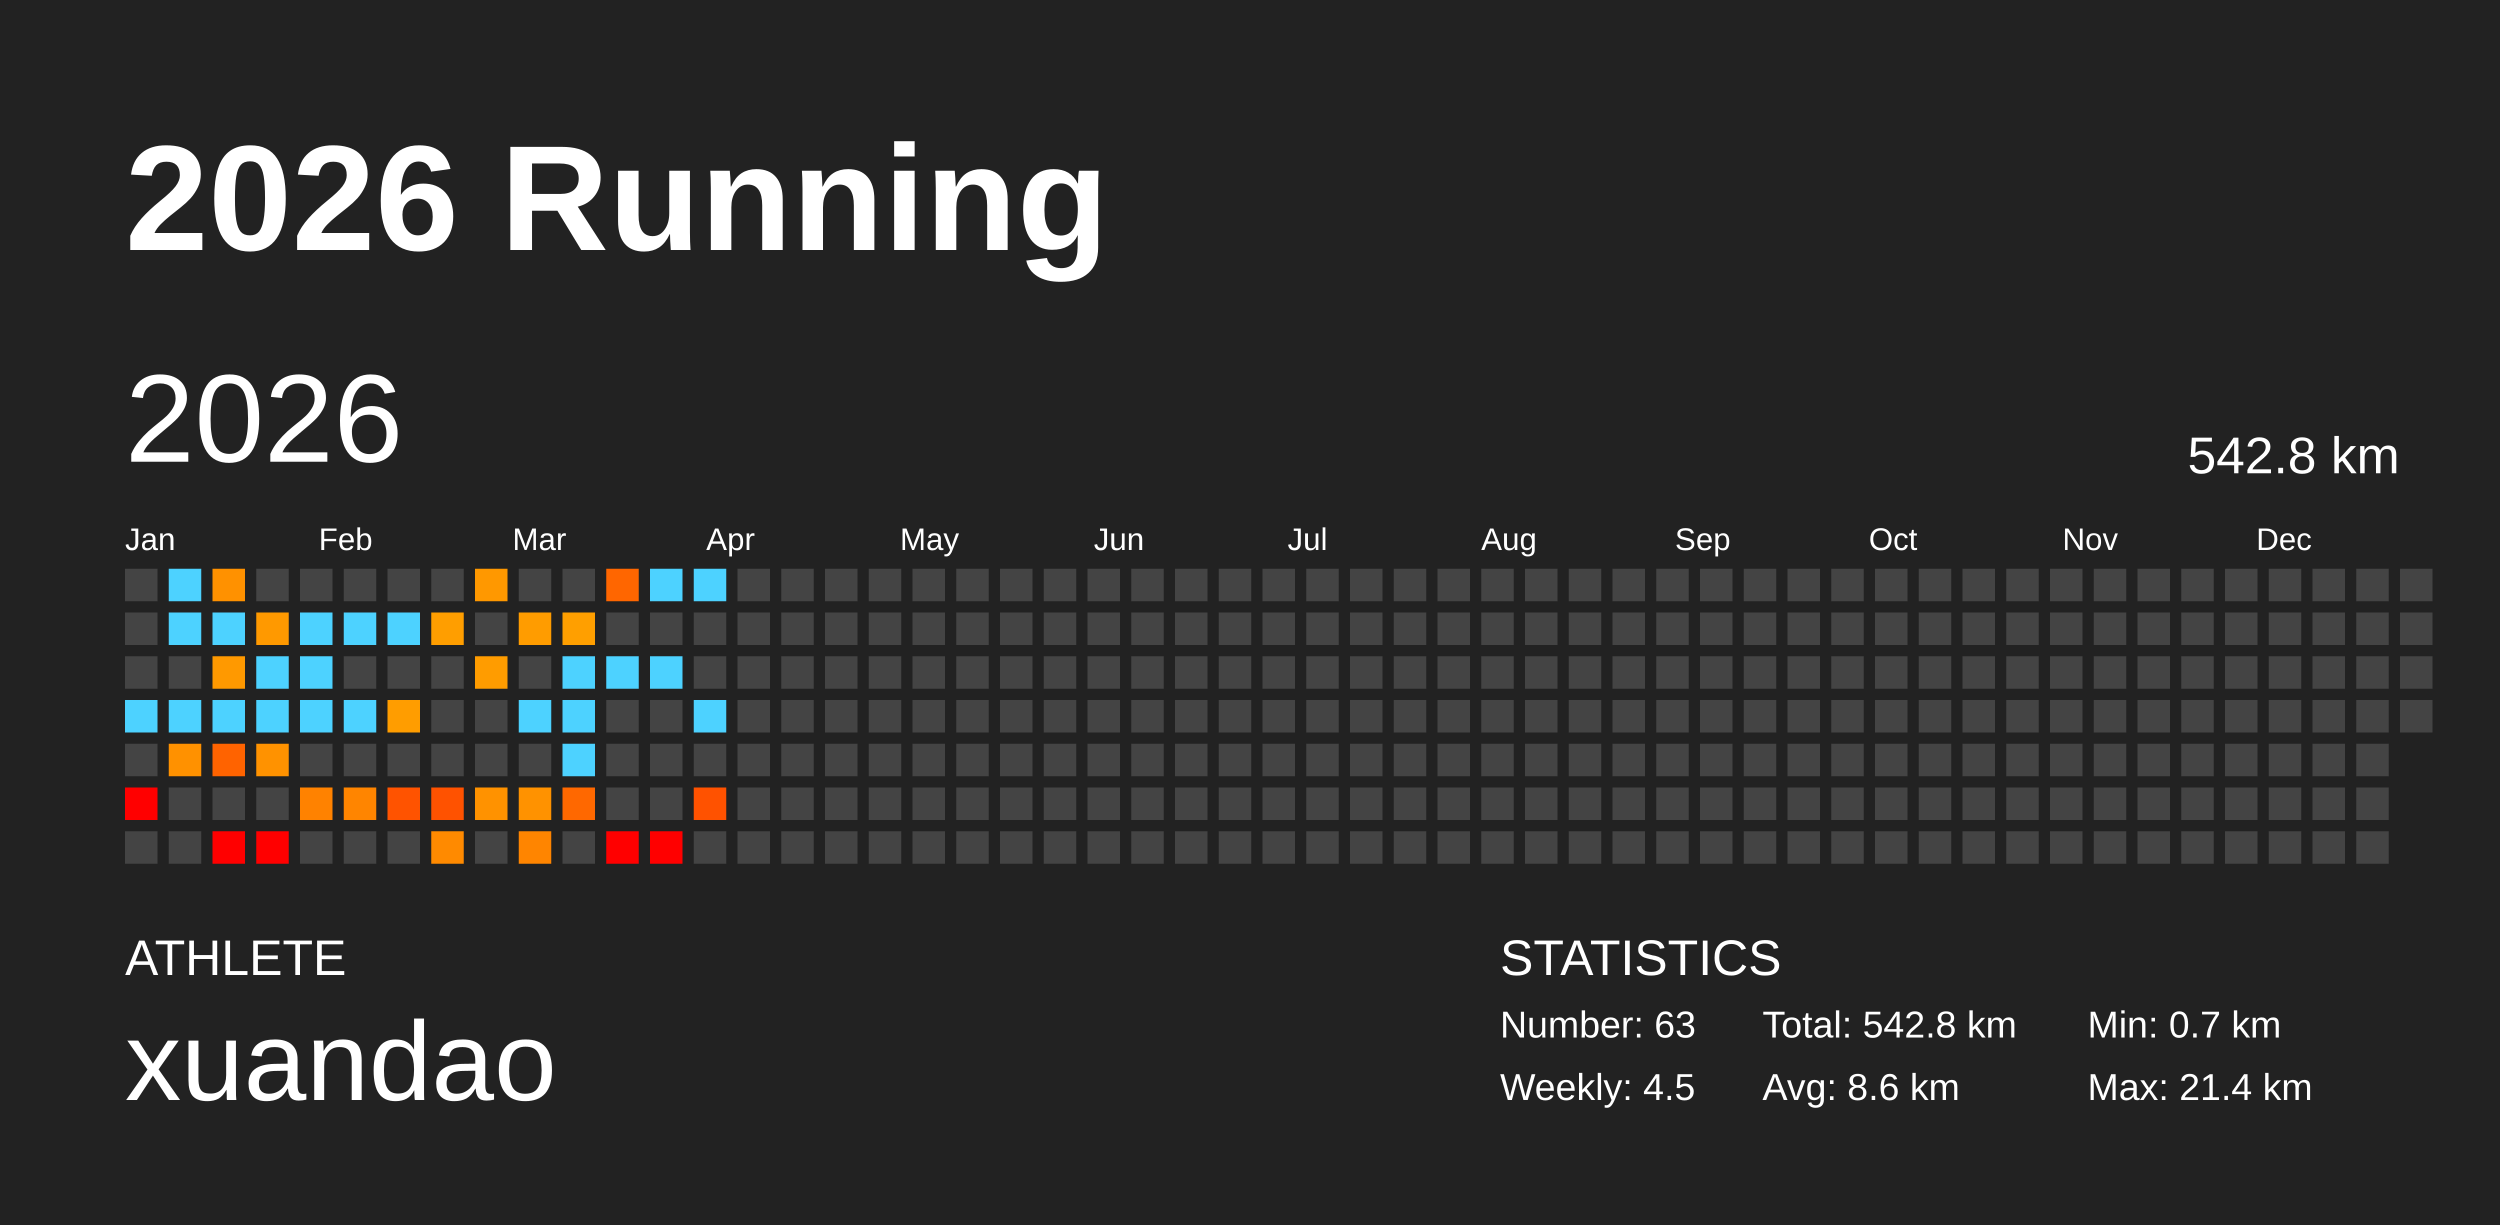
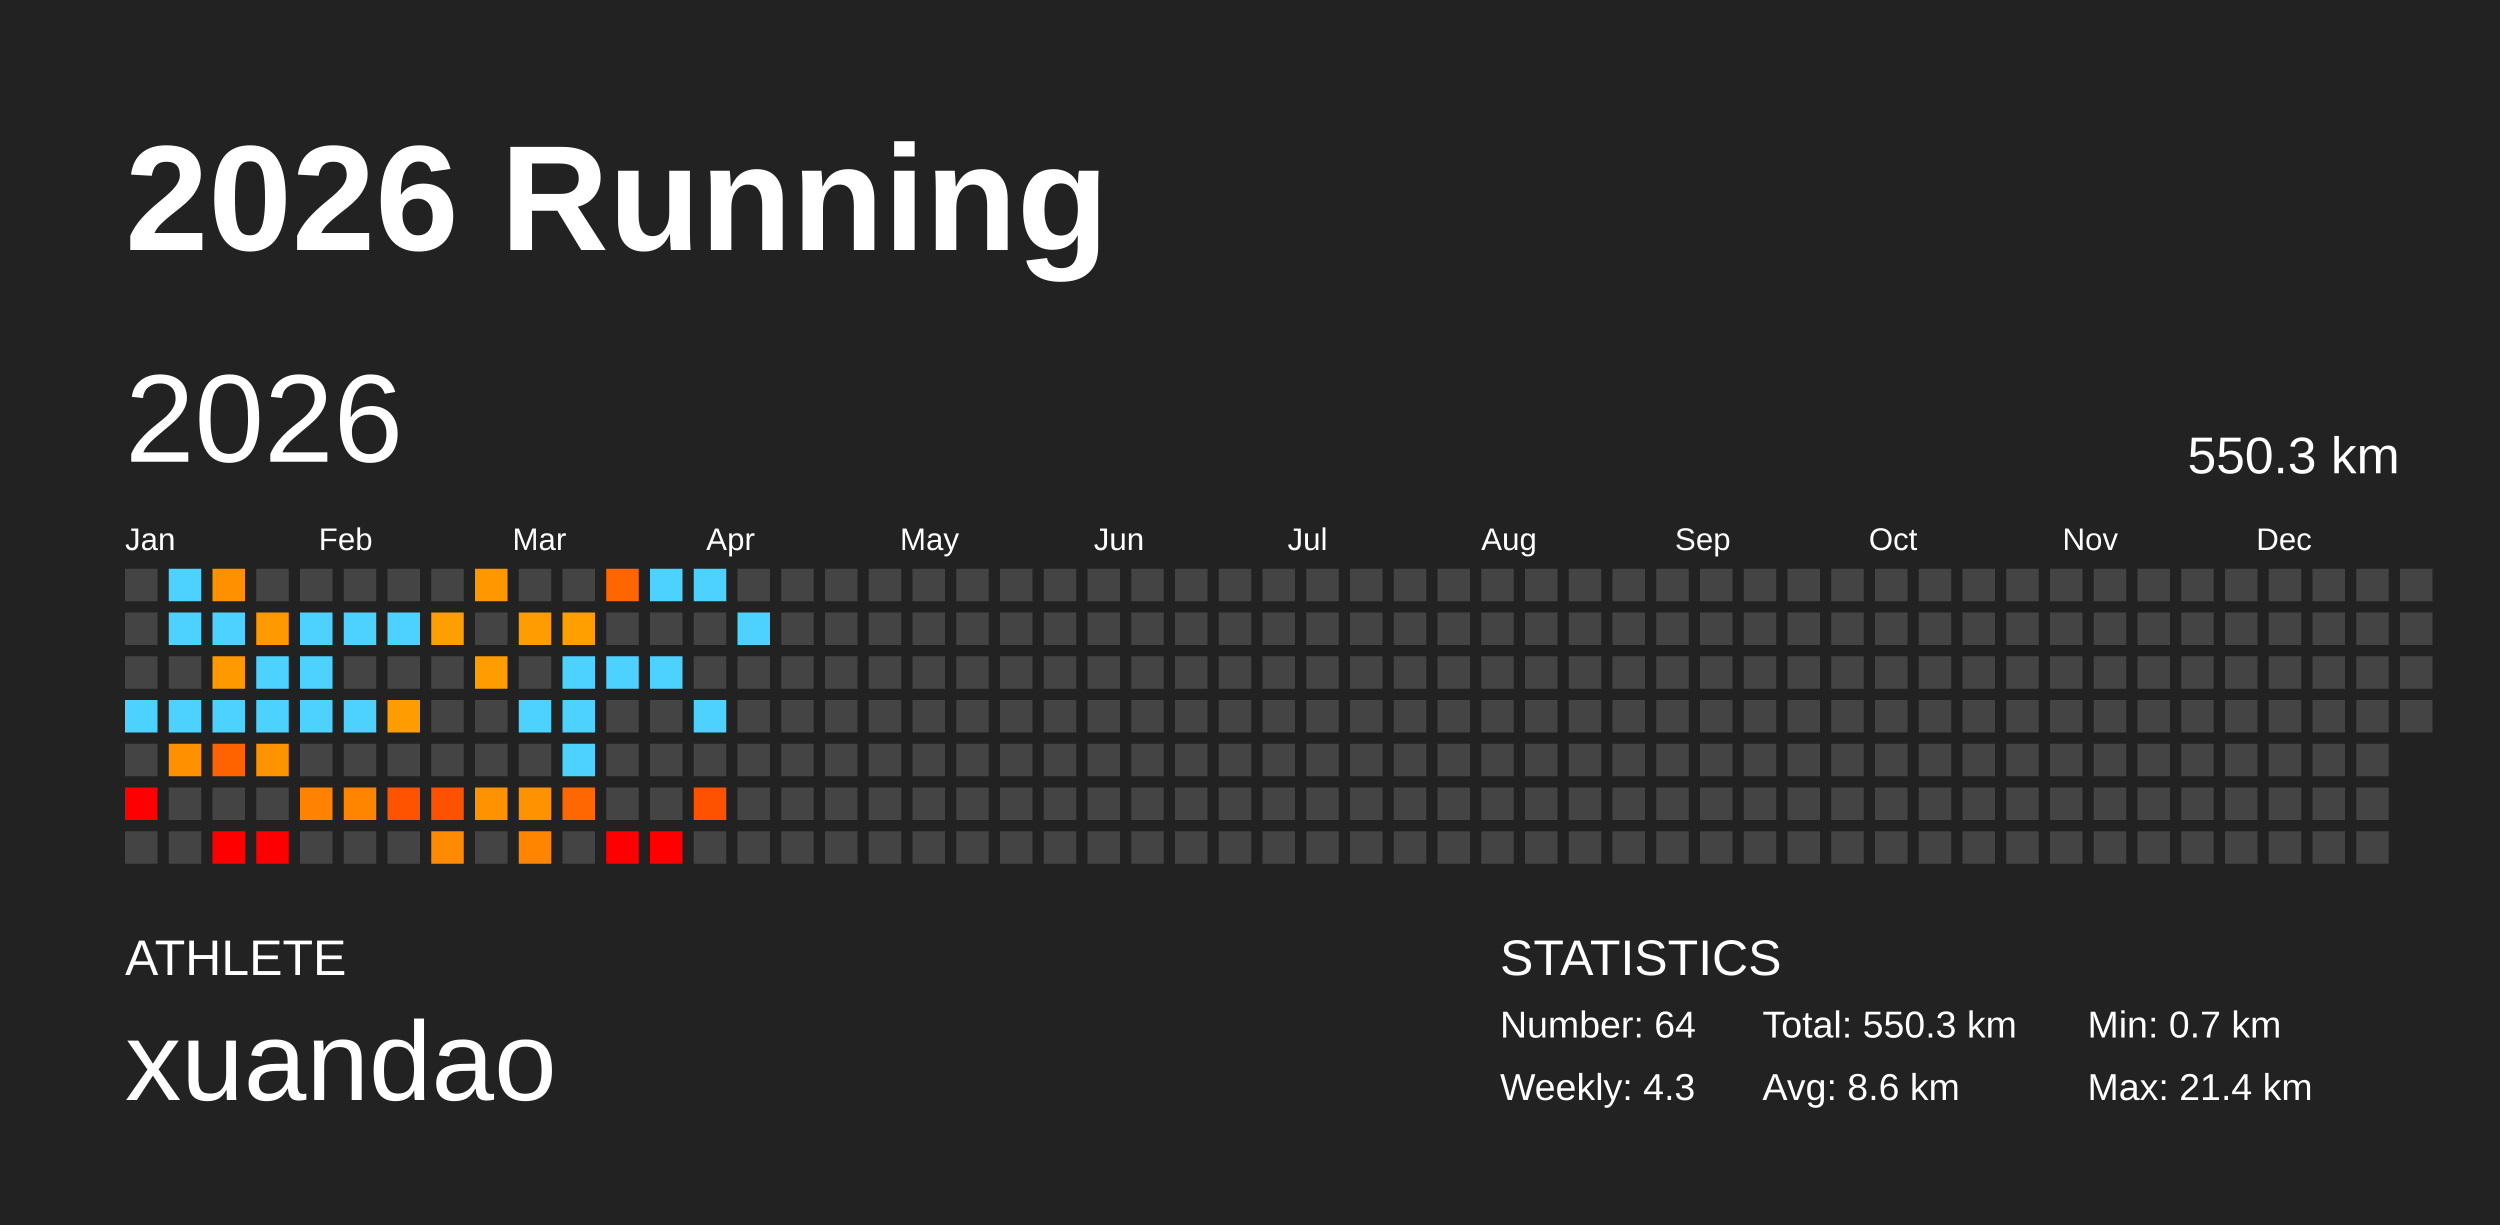
<svg xmlns="http://www.w3.org/2000/svg" baseProfile="full" height="98mm" version="1.1" viewBox="0,0,200,98" width="200mm">
  <defs />
  <rect fill="#222222" height="98" width="200" x="0" y="0" />
  <text fill="#FFFFFF" style="font-size:12px; font-family:Arial; font-weight:bold;" x="10" y="20">2026 Running</text>
  <text fill="#FFFFFF" style="font-size:4px; font-family:Arial" x="10" y="78">ATHLETE</text>
  <text fill="#FFFFFF" style="font-size:9px; font-family:Arial" x="10" y="88">xuandao</text>
  <text fill="#FFFFFF" style="font-size:4px; font-family:Arial" x="120" y="78">STATISTICS</text>
-   <text fill="#FFFFFF" style="font-size:3px; font-family:Arial" x="120" y="83">Number: 63</text>
-   <text fill="#FFFFFF" style="font-size:3px; font-family:Arial" x="120" y="88">Weekly: 4.5</text>
-   <text fill="#FFFFFF" style="font-size:3px; font-family:Arial" x="141" y="83">Total: 542.8 km</text>
+   <text fill="#FFFFFF" style="font-size:3px; font-family:Arial" x="120" y="83">Number: 64</text>
+   <text fill="#FFFFFF" style="font-size:3px; font-family:Arial" x="120" y="88">Weekly: 4.3</text>
+   <text fill="#FFFFFF" style="font-size:3px; font-family:Arial" x="141" y="83">Total: 550.3 km</text>
  <text fill="#FFFFFF" style="font-size:3px; font-family:Arial" x="141" y="88">Avg: 8.6 km</text>
  <text fill="#FFFFFF" style="font-size:3px; font-family:Arial" x="167" y="83">Min: 0.7 km</text>
  <text fill="#FFFFFF" style="font-size:3px; font-family:Arial" x="167" y="88">Max: 21.4 km</text>
  <text dominant-baseline="hanging" fill="#FFFFFF" style="font-size:10.0px; font-family:Arial;" x="10" y="30">2026</text>
-   <text dominant-baseline="hanging" fill="#FFFFFF" style="font-size:4.125px; font-family:Arial;" x="175" y="35">542.8 km</text>
+   <text dominant-baseline="hanging" fill="#FFFFFF" style="font-size:4.125px; font-family:Arial;" x="175" y="35">550.3 km</text>
  <text fill="#FFFFFF" style="font-size:2.5px; font-family:Arial" x="10.0" y="44">Jan</text>
  <text fill="#FFFFFF" style="font-size:2.5px; font-family:Arial" x="25.5" y="44">Feb</text>
  <text fill="#FFFFFF" style="font-size:2.5px; font-family:Arial" x="41.0" y="44">Mar</text>
  <text fill="#FFFFFF" style="font-size:2.5px; font-family:Arial" x="56.5" y="44">Apr</text>
  <text fill="#FFFFFF" style="font-size:2.5px; font-family:Arial" x="72.0" y="44">May</text>
  <text fill="#FFFFFF" style="font-size:2.5px; font-family:Arial" x="87.5" y="44">Jun</text>
  <text fill="#FFFFFF" style="font-size:2.5px; font-family:Arial" x="103.0" y="44">Jul</text>
  <text fill="#FFFFFF" style="font-size:2.5px; font-family:Arial" x="118.5" y="44">Aug</text>
  <text fill="#FFFFFF" style="font-size:2.5px; font-family:Arial" x="134.0" y="44">Sep</text>
  <text fill="#FFFFFF" style="font-size:2.5px; font-family:Arial" x="149.5" y="44">Oct</text>
  <text fill="#FFFFFF" style="font-size:2.5px; font-family:Arial" x="165.0" y="44">Nov</text>
  <text fill="#FFFFFF" style="font-size:2.5px; font-family:Arial" x="180.5" y="44">Dec</text>
  <rect fill="#444444" height="2.6" width="2.6" x="10.0" y="45.5" />
  <rect fill="#444444" height="2.6" width="2.6" x="10.0" y="49.0" />
  <rect fill="#444444" height="2.6" width="2.6" x="10.0" y="52.5" />
  <rect fill="#4dd2ff" height="2.6" width="2.6" x="10.0" y="56.0" />
  <rect fill="#444444" height="2.6" width="2.6" x="10.0" y="59.5" />
  <rect fill="red" height="2.6" width="2.6" x="10.0" y="63.0" />
  <rect fill="#444444" height="2.6" width="2.6" x="10.0" y="66.5" />
  <rect fill="#4dd2ff" height="2.6" width="2.6" x="13.5" y="45.5" />
  <rect fill="#4dd2ff" height="2.6" width="2.6" x="13.5" y="49.0" />
  <rect fill="#444444" height="2.6" width="2.6" x="13.5" y="52.5" />
  <rect fill="#4dd2ff" height="2.6" width="2.6" x="13.5" y="56.0" />
  <rect fill="#ff9100" height="2.6" width="2.6" x="13.5" y="59.5" />
  <rect fill="#444444" height="2.6" width="2.6" x="13.5" y="63.0" />
  <rect fill="#444444" height="2.6" width="2.6" x="13.5" y="66.5" />
  <rect fill="#ff9100" height="2.6" width="2.6" x="17.0" y="45.5" />
  <rect fill="#4dd2ff" height="2.6" width="2.6" x="17.0" y="49.0" />
  <rect fill="#ff9900" height="2.6" width="2.6" x="17.0" y="52.5" />
  <rect fill="#4dd2ff" height="2.6" width="2.6" x="17.0" y="56.0" />
  <rect fill="#ff6300" height="2.6" width="2.6" x="17.0" y="59.5" />
  <rect fill="#444444" height="2.6" width="2.6" x="17.0" y="63.0" />
  <rect fill="red" height="2.6" width="2.6" x="17.0" y="66.5" />
  <rect fill="#444444" height="2.6" width="2.6" x="20.5" y="45.5" />
  <rect fill="#ff9900" height="2.6" width="2.6" x="20.5" y="49.0" />
  <rect fill="#4dd2ff" height="2.6" width="2.6" x="20.5" y="52.5" />
  <rect fill="#4dd2ff" height="2.6" width="2.6" x="20.5" y="56.0" />
  <rect fill="#ff9200" height="2.6" width="2.6" x="20.5" y="59.5" />
  <rect fill="#444444" height="2.6" width="2.6" x="20.5" y="63.0" />
  <rect fill="red" height="2.6" width="2.6" x="20.5" y="66.5" />
  <rect fill="#444444" height="2.6" width="2.6" x="24.0" y="45.5" />
  <rect fill="#4dd2ff" height="2.6" width="2.6" x="24.0" y="49.0" />
  <rect fill="#4dd2ff" height="2.6" width="2.6" x="24.0" y="52.5" />
  <rect fill="#4dd2ff" height="2.6" width="2.6" x="24.0" y="56.0" />
  <rect fill="#444444" height="2.6" width="2.6" x="24.0" y="59.5" />
  <rect fill="#ff8200" height="2.6" width="2.6" x="24.0" y="63.0" />
  <rect fill="#444444" height="2.6" width="2.6" x="24.0" y="66.5" />
  <rect fill="#444444" height="2.6" width="2.6" x="27.5" y="45.5" />
  <rect fill="#4dd2ff" height="2.6" width="2.6" x="27.5" y="49.0" />
  <rect fill="#444444" height="2.6" width="2.6" x="27.5" y="52.5" />
  <rect fill="#4dd2ff" height="2.6" width="2.6" x="27.5" y="56.0" />
  <rect fill="#444444" height="2.6" width="2.6" x="27.5" y="59.5" />
  <rect fill="#ff8500" height="2.6" width="2.6" x="27.5" y="63.0" />
  <rect fill="#444444" height="2.6" width="2.6" x="27.5" y="66.5" />
  <rect fill="#444444" height="2.6" width="2.6" x="31.0" y="45.5" />
  <rect fill="#4dd2ff" height="2.6" width="2.6" x="31.0" y="49.0" />
  <rect fill="#444444" height="2.6" width="2.6" x="31.0" y="52.5" />
  <rect fill="#ff9d00" height="2.6" width="2.6" x="31.0" y="56.0" />
  <rect fill="#444444" height="2.6" width="2.6" x="31.0" y="59.5" />
  <rect fill="#ff5300" height="2.6" width="2.6" x="31.0" y="63.0" />
  <rect fill="#444444" height="2.6" width="2.6" x="31.0" y="66.5" />
  <rect fill="#444444" height="2.6" width="2.6" x="34.5" y="45.5" />
  <rect fill="#ff9e00" height="2.6" width="2.6" x="34.5" y="49.0" />
  <rect fill="#444444" height="2.6" width="2.6" x="34.5" y="52.5" />
  <rect fill="#444444" height="2.6" width="2.6" x="34.5" y="56.0" />
  <rect fill="#444444" height="2.6" width="2.6" x="34.5" y="59.5" />
  <rect fill="#ff5200" height="2.6" width="2.6" x="34.5" y="63.0" />
  <rect fill="#ff8a00" height="2.6" width="2.6" x="34.5" y="66.5" />
  <rect fill="#ff9800" height="2.6" width="2.6" x="38.0" y="45.5" />
  <rect fill="#444444" height="2.6" width="2.6" x="38.0" y="49.0" />
  <rect fill="#ff9c00" height="2.6" width="2.6" x="38.0" y="52.5" />
  <rect fill="#444444" height="2.6" width="2.6" x="38.0" y="56.0" />
  <rect fill="#444444" height="2.6" width="2.6" x="38.0" y="59.5" />
  <rect fill="#ff9200" height="2.6" width="2.6" x="38.0" y="63.0" />
  <rect fill="#444444" height="2.6" width="2.6" x="38.0" y="66.5" />
  <rect fill="#444444" height="2.6" width="2.6" x="41.5" y="45.5" />
  <rect fill="#ff9c00" height="2.6" width="2.6" x="41.5" y="49.0" />
  <rect fill="#444444" height="2.6" width="2.6" x="41.5" y="52.5" />
  <rect fill="#4dd2ff" height="2.6" width="2.6" x="41.5" y="56.0" />
  <rect fill="#444444" height="2.6" width="2.6" x="41.5" y="59.5" />
  <rect fill="#ff9200" height="2.6" width="2.6" x="41.5" y="63.0" />
  <rect fill="#ff8500" height="2.6" width="2.6" x="41.5" y="66.5" />
  <rect fill="#444444" height="2.6" width="2.6" x="45.0" y="45.5" />
  <rect fill="#ff9f00" height="2.6" width="2.6" x="45.0" y="49.0" />
  <rect fill="#4dd2ff" height="2.6" width="2.6" x="45.0" y="52.5" />
  <rect fill="#4dd2ff" height="2.6" width="2.6" x="45.0" y="56.0" />
  <rect fill="#4dd2ff" height="2.6" width="2.6" x="45.0" y="59.5" />
  <rect fill="#ff6800" height="2.6" width="2.6" x="45.0" y="63.0" />
  <rect fill="#444444" height="2.6" width="2.6" x="45.0" y="66.5" />
  <rect fill="#ff6600" height="2.6" width="2.6" x="48.5" y="45.5" />
  <rect fill="#444444" height="2.6" width="2.6" x="48.5" y="49.0" />
  <rect fill="#4dd2ff" height="2.6" width="2.6" x="48.5" y="52.5" />
  <rect fill="#444444" height="2.6" width="2.6" x="48.5" y="56.0" />
  <rect fill="#444444" height="2.6" width="2.6" x="48.5" y="59.5" />
  <rect fill="#444444" height="2.6" width="2.6" x="48.5" y="63.0" />
  <rect fill="red" height="2.6" width="2.6" x="48.5" y="66.5" />
  <rect fill="#4dd2ff" height="2.6" width="2.6" x="52.0" y="45.5" />
  <rect fill="#444444" height="2.6" width="2.6" x="52.0" y="49.0" />
  <rect fill="#4dd2ff" height="2.6" width="2.6" x="52.0" y="52.5" />
  <rect fill="#444444" height="2.6" width="2.6" x="52.0" y="56.0" />
  <rect fill="#444444" height="2.6" width="2.6" x="52.0" y="59.5" />
  <rect fill="#444444" height="2.6" width="2.6" x="52.0" y="63.0" />
  <rect fill="red" height="2.6" width="2.6" x="52.0" y="66.5" />
  <rect fill="#4dd2ff" height="2.6" width="2.6" x="55.5" y="45.5" />
  <rect fill="#444444" height="2.6" width="2.6" x="55.5" y="49.0" />
  <rect fill="#444444" height="2.6" width="2.6" x="55.5" y="52.5" />
  <rect fill="#4dd2ff" height="2.6" width="2.6" x="55.5" y="56.0" />
  <rect fill="#444444" height="2.6" width="2.6" x="55.5" y="59.5" />
  <rect fill="#ff5200" height="2.6" width="2.6" x="55.5" y="63.0" />
  <rect fill="#444444" height="2.6" width="2.6" x="55.5" y="66.5" />
  <rect fill="#444444" height="2.6" width="2.6" x="59.0" y="45.5" />
-   <rect fill="#444444" height="2.6" width="2.6" x="59.0" y="49.0" />
+   <rect fill="#4dd2ff" height="2.6" width="2.6" x="59.0" y="49.0" />
  <rect fill="#444444" height="2.6" width="2.6" x="59.0" y="52.5" />
  <rect fill="#444444" height="2.6" width="2.6" x="59.0" y="56.0" />
  <rect fill="#444444" height="2.6" width="2.6" x="59.0" y="59.5" />
  <rect fill="#444444" height="2.6" width="2.6" x="59.0" y="63.0" />
  <rect fill="#444444" height="2.6" width="2.6" x="59.0" y="66.5" />
  <rect fill="#444444" height="2.6" width="2.6" x="62.5" y="45.5" />
  <rect fill="#444444" height="2.6" width="2.6" x="62.5" y="49.0" />
  <rect fill="#444444" height="2.6" width="2.6" x="62.5" y="52.5" />
  <rect fill="#444444" height="2.6" width="2.6" x="62.5" y="56.0" />
  <rect fill="#444444" height="2.6" width="2.6" x="62.5" y="59.5" />
  <rect fill="#444444" height="2.6" width="2.6" x="62.5" y="63.0" />
  <rect fill="#444444" height="2.6" width="2.6" x="62.5" y="66.5" />
  <rect fill="#444444" height="2.6" width="2.6" x="66.0" y="45.5" />
  <rect fill="#444444" height="2.6" width="2.6" x="66.0" y="49.0" />
  <rect fill="#444444" height="2.6" width="2.6" x="66.0" y="52.5" />
  <rect fill="#444444" height="2.6" width="2.6" x="66.0" y="56.0" />
  <rect fill="#444444" height="2.6" width="2.6" x="66.0" y="59.5" />
  <rect fill="#444444" height="2.6" width="2.6" x="66.0" y="63.0" />
  <rect fill="#444444" height="2.6" width="2.6" x="66.0" y="66.5" />
  <rect fill="#444444" height="2.6" width="2.6" x="69.5" y="45.5" />
  <rect fill="#444444" height="2.6" width="2.6" x="69.5" y="49.0" />
  <rect fill="#444444" height="2.6" width="2.6" x="69.5" y="52.5" />
  <rect fill="#444444" height="2.6" width="2.6" x="69.5" y="56.0" />
  <rect fill="#444444" height="2.6" width="2.6" x="69.5" y="59.5" />
  <rect fill="#444444" height="2.6" width="2.6" x="69.5" y="63.0" />
  <rect fill="#444444" height="2.6" width="2.6" x="69.5" y="66.5" />
  <rect fill="#444444" height="2.6" width="2.6" x="73.0" y="45.5" />
  <rect fill="#444444" height="2.6" width="2.6" x="73.0" y="49.0" />
  <rect fill="#444444" height="2.6" width="2.6" x="73.0" y="52.5" />
  <rect fill="#444444" height="2.6" width="2.6" x="73.0" y="56.0" />
  <rect fill="#444444" height="2.6" width="2.6" x="73.0" y="59.5" />
  <rect fill="#444444" height="2.6" width="2.6" x="73.0" y="63.0" />
  <rect fill="#444444" height="2.6" width="2.6" x="73.0" y="66.5" />
  <rect fill="#444444" height="2.6" width="2.6" x="76.5" y="45.5" />
  <rect fill="#444444" height="2.6" width="2.6" x="76.5" y="49.0" />
  <rect fill="#444444" height="2.6" width="2.6" x="76.5" y="52.5" />
  <rect fill="#444444" height="2.6" width="2.6" x="76.5" y="56.0" />
  <rect fill="#444444" height="2.6" width="2.6" x="76.5" y="59.5" />
  <rect fill="#444444" height="2.6" width="2.6" x="76.5" y="63.0" />
  <rect fill="#444444" height="2.6" width="2.6" x="76.5" y="66.5" />
  <rect fill="#444444" height="2.6" width="2.6" x="80.0" y="45.5" />
  <rect fill="#444444" height="2.6" width="2.6" x="80.0" y="49.0" />
  <rect fill="#444444" height="2.6" width="2.6" x="80.0" y="52.5" />
  <rect fill="#444444" height="2.6" width="2.6" x="80.0" y="56.0" />
  <rect fill="#444444" height="2.6" width="2.6" x="80.0" y="59.5" />
  <rect fill="#444444" height="2.6" width="2.6" x="80.0" y="63.0" />
  <rect fill="#444444" height="2.6" width="2.6" x="80.0" y="66.5" />
  <rect fill="#444444" height="2.6" width="2.6" x="83.5" y="45.5" />
  <rect fill="#444444" height="2.6" width="2.6" x="83.5" y="49.0" />
  <rect fill="#444444" height="2.6" width="2.6" x="83.5" y="52.5" />
  <rect fill="#444444" height="2.6" width="2.6" x="83.5" y="56.0" />
  <rect fill="#444444" height="2.6" width="2.6" x="83.5" y="59.5" />
  <rect fill="#444444" height="2.6" width="2.6" x="83.5" y="63.0" />
  <rect fill="#444444" height="2.6" width="2.6" x="83.5" y="66.5" />
  <rect fill="#444444" height="2.6" width="2.6" x="87.0" y="45.5" />
  <rect fill="#444444" height="2.6" width="2.6" x="87.0" y="49.0" />
  <rect fill="#444444" height="2.6" width="2.6" x="87.0" y="52.5" />
  <rect fill="#444444" height="2.6" width="2.6" x="87.0" y="56.0" />
  <rect fill="#444444" height="2.6" width="2.6" x="87.0" y="59.5" />
  <rect fill="#444444" height="2.6" width="2.6" x="87.0" y="63.0" />
  <rect fill="#444444" height="2.6" width="2.6" x="87.0" y="66.5" />
  <rect fill="#444444" height="2.6" width="2.6" x="90.5" y="45.5" />
  <rect fill="#444444" height="2.6" width="2.6" x="90.5" y="49.0" />
  <rect fill="#444444" height="2.6" width="2.6" x="90.5" y="52.5" />
  <rect fill="#444444" height="2.6" width="2.6" x="90.5" y="56.0" />
  <rect fill="#444444" height="2.6" width="2.6" x="90.5" y="59.5" />
  <rect fill="#444444" height="2.6" width="2.6" x="90.5" y="63.0" />
  <rect fill="#444444" height="2.6" width="2.6" x="90.5" y="66.5" />
  <rect fill="#444444" height="2.6" width="2.6" x="94.0" y="45.5" />
  <rect fill="#444444" height="2.6" width="2.6" x="94.0" y="49.0" />
  <rect fill="#444444" height="2.6" width="2.6" x="94.0" y="52.5" />
  <rect fill="#444444" height="2.6" width="2.6" x="94.0" y="56.0" />
  <rect fill="#444444" height="2.6" width="2.6" x="94.0" y="59.5" />
  <rect fill="#444444" height="2.6" width="2.6" x="94.0" y="63.0" />
  <rect fill="#444444" height="2.6" width="2.6" x="94.0" y="66.5" />
  <rect fill="#444444" height="2.6" width="2.6" x="97.5" y="45.5" />
  <rect fill="#444444" height="2.6" width="2.6" x="97.5" y="49.0" />
  <rect fill="#444444" height="2.6" width="2.6" x="97.5" y="52.5" />
  <rect fill="#444444" height="2.6" width="2.6" x="97.5" y="56.0" />
  <rect fill="#444444" height="2.6" width="2.6" x="97.5" y="59.5" />
  <rect fill="#444444" height="2.6" width="2.6" x="97.5" y="63.0" />
  <rect fill="#444444" height="2.6" width="2.6" x="97.5" y="66.5" />
  <rect fill="#444444" height="2.6" width="2.6" x="101.0" y="45.5" />
  <rect fill="#444444" height="2.6" width="2.6" x="101.0" y="49.0" />
  <rect fill="#444444" height="2.6" width="2.6" x="101.0" y="52.5" />
  <rect fill="#444444" height="2.6" width="2.6" x="101.0" y="56.0" />
  <rect fill="#444444" height="2.6" width="2.6" x="101.0" y="59.5" />
  <rect fill="#444444" height="2.6" width="2.6" x="101.0" y="63.0" />
  <rect fill="#444444" height="2.6" width="2.6" x="101.0" y="66.5" />
  <rect fill="#444444" height="2.6" width="2.6" x="104.5" y="45.5" />
  <rect fill="#444444" height="2.6" width="2.6" x="104.5" y="49.0" />
  <rect fill="#444444" height="2.6" width="2.6" x="104.5" y="52.5" />
  <rect fill="#444444" height="2.6" width="2.6" x="104.5" y="56.0" />
  <rect fill="#444444" height="2.6" width="2.6" x="104.5" y="59.5" />
  <rect fill="#444444" height="2.6" width="2.6" x="104.5" y="63.0" />
  <rect fill="#444444" height="2.6" width="2.6" x="104.5" y="66.5" />
  <rect fill="#444444" height="2.6" width="2.6" x="108.0" y="45.5" />
  <rect fill="#444444" height="2.6" width="2.6" x="108.0" y="49.0" />
  <rect fill="#444444" height="2.6" width="2.6" x="108.0" y="52.5" />
  <rect fill="#444444" height="2.6" width="2.6" x="108.0" y="56.0" />
  <rect fill="#444444" height="2.6" width="2.6" x="108.0" y="59.5" />
  <rect fill="#444444" height="2.6" width="2.6" x="108.0" y="63.0" />
  <rect fill="#444444" height="2.6" width="2.6" x="108.0" y="66.5" />
  <rect fill="#444444" height="2.6" width="2.6" x="111.5" y="45.5" />
  <rect fill="#444444" height="2.6" width="2.6" x="111.5" y="49.0" />
  <rect fill="#444444" height="2.6" width="2.6" x="111.5" y="52.5" />
  <rect fill="#444444" height="2.6" width="2.6" x="111.5" y="56.0" />
  <rect fill="#444444" height="2.6" width="2.6" x="111.5" y="59.5" />
  <rect fill="#444444" height="2.6" width="2.6" x="111.5" y="63.0" />
  <rect fill="#444444" height="2.6" width="2.6" x="111.5" y="66.5" />
  <rect fill="#444444" height="2.6" width="2.6" x="115.0" y="45.5" />
  <rect fill="#444444" height="2.6" width="2.6" x="115.0" y="49.0" />
  <rect fill="#444444" height="2.6" width="2.6" x="115.0" y="52.5" />
  <rect fill="#444444" height="2.6" width="2.6" x="115.0" y="56.0" />
  <rect fill="#444444" height="2.6" width="2.6" x="115.0" y="59.5" />
  <rect fill="#444444" height="2.6" width="2.6" x="115.0" y="63.0" />
  <rect fill="#444444" height="2.6" width="2.6" x="115.0" y="66.5" />
  <rect fill="#444444" height="2.6" width="2.6" x="118.5" y="45.5" />
  <rect fill="#444444" height="2.6" width="2.6" x="118.5" y="49.0" />
  <rect fill="#444444" height="2.6" width="2.6" x="118.5" y="52.5" />
  <rect fill="#444444" height="2.6" width="2.6" x="118.5" y="56.0" />
  <rect fill="#444444" height="2.6" width="2.6" x="118.5" y="59.5" />
  <rect fill="#444444" height="2.6" width="2.6" x="118.5" y="63.0" />
  <rect fill="#444444" height="2.6" width="2.6" x="118.5" y="66.5" />
  <rect fill="#444444" height="2.6" width="2.6" x="122.0" y="45.5" />
  <rect fill="#444444" height="2.6" width="2.6" x="122.0" y="49.0" />
  <rect fill="#444444" height="2.6" width="2.6" x="122.0" y="52.5" />
  <rect fill="#444444" height="2.6" width="2.6" x="122.0" y="56.0" />
  <rect fill="#444444" height="2.6" width="2.6" x="122.0" y="59.5" />
  <rect fill="#444444" height="2.6" width="2.6" x="122.0" y="63.0" />
  <rect fill="#444444" height="2.6" width="2.6" x="122.0" y="66.5" />
  <rect fill="#444444" height="2.6" width="2.6" x="125.5" y="45.5" />
  <rect fill="#444444" height="2.6" width="2.6" x="125.5" y="49.0" />
  <rect fill="#444444" height="2.6" width="2.6" x="125.5" y="52.5" />
  <rect fill="#444444" height="2.6" width="2.6" x="125.5" y="56.0" />
  <rect fill="#444444" height="2.6" width="2.6" x="125.5" y="59.5" />
  <rect fill="#444444" height="2.6" width="2.6" x="125.5" y="63.0" />
  <rect fill="#444444" height="2.6" width="2.6" x="125.5" y="66.5" />
  <rect fill="#444444" height="2.6" width="2.6" x="129.0" y="45.5" />
  <rect fill="#444444" height="2.6" width="2.6" x="129.0" y="49.0" />
  <rect fill="#444444" height="2.6" width="2.6" x="129.0" y="52.5" />
  <rect fill="#444444" height="2.6" width="2.6" x="129.0" y="56.0" />
  <rect fill="#444444" height="2.6" width="2.6" x="129.0" y="59.5" />
  <rect fill="#444444" height="2.6" width="2.6" x="129.0" y="63.0" />
  <rect fill="#444444" height="2.6" width="2.6" x="129.0" y="66.5" />
  <rect fill="#444444" height="2.6" width="2.6" x="132.5" y="45.5" />
  <rect fill="#444444" height="2.6" width="2.6" x="132.5" y="49.0" />
  <rect fill="#444444" height="2.6" width="2.6" x="132.5" y="52.5" />
  <rect fill="#444444" height="2.6" width="2.6" x="132.5" y="56.0" />
  <rect fill="#444444" height="2.6" width="2.6" x="132.5" y="59.5" />
  <rect fill="#444444" height="2.6" width="2.6" x="132.5" y="63.0" />
  <rect fill="#444444" height="2.6" width="2.6" x="132.5" y="66.5" />
  <rect fill="#444444" height="2.6" width="2.6" x="136.0" y="45.5" />
  <rect fill="#444444" height="2.6" width="2.6" x="136.0" y="49.0" />
  <rect fill="#444444" height="2.6" width="2.6" x="136.0" y="52.5" />
  <rect fill="#444444" height="2.6" width="2.6" x="136.0" y="56.0" />
  <rect fill="#444444" height="2.6" width="2.6" x="136.0" y="59.5" />
  <rect fill="#444444" height="2.6" width="2.6" x="136.0" y="63.0" />
  <rect fill="#444444" height="2.6" width="2.6" x="136.0" y="66.5" />
  <rect fill="#444444" height="2.6" width="2.6" x="139.5" y="45.5" />
  <rect fill="#444444" height="2.6" width="2.6" x="139.5" y="49.0" />
  <rect fill="#444444" height="2.6" width="2.6" x="139.5" y="52.5" />
  <rect fill="#444444" height="2.6" width="2.6" x="139.5" y="56.0" />
  <rect fill="#444444" height="2.6" width="2.6" x="139.5" y="59.5" />
  <rect fill="#444444" height="2.6" width="2.6" x="139.5" y="63.0" />
  <rect fill="#444444" height="2.6" width="2.6" x="139.5" y="66.5" />
  <rect fill="#444444" height="2.6" width="2.6" x="143.0" y="45.5" />
  <rect fill="#444444" height="2.6" width="2.6" x="143.0" y="49.0" />
  <rect fill="#444444" height="2.6" width="2.6" x="143.0" y="52.5" />
  <rect fill="#444444" height="2.6" width="2.6" x="143.0" y="56.0" />
  <rect fill="#444444" height="2.6" width="2.6" x="143.0" y="59.5" />
  <rect fill="#444444" height="2.6" width="2.6" x="143.0" y="63.0" />
  <rect fill="#444444" height="2.6" width="2.6" x="143.0" y="66.5" />
  <rect fill="#444444" height="2.6" width="2.6" x="146.5" y="45.5" />
  <rect fill="#444444" height="2.6" width="2.6" x="146.5" y="49.0" />
  <rect fill="#444444" height="2.6" width="2.6" x="146.5" y="52.5" />
  <rect fill="#444444" height="2.6" width="2.6" x="146.5" y="56.0" />
  <rect fill="#444444" height="2.6" width="2.6" x="146.5" y="59.5" />
  <rect fill="#444444" height="2.6" width="2.6" x="146.5" y="63.0" />
  <rect fill="#444444" height="2.6" width="2.6" x="146.5" y="66.5" />
  <rect fill="#444444" height="2.6" width="2.6" x="150.0" y="45.5" />
  <rect fill="#444444" height="2.6" width="2.6" x="150.0" y="49.0" />
  <rect fill="#444444" height="2.6" width="2.6" x="150.0" y="52.5" />
  <rect fill="#444444" height="2.6" width="2.6" x="150.0" y="56.0" />
  <rect fill="#444444" height="2.6" width="2.6" x="150.0" y="59.5" />
  <rect fill="#444444" height="2.6" width="2.6" x="150.0" y="63.0" />
  <rect fill="#444444" height="2.6" width="2.6" x="150.0" y="66.5" />
  <rect fill="#444444" height="2.6" width="2.6" x="153.5" y="45.5" />
  <rect fill="#444444" height="2.6" width="2.6" x="153.5" y="49.0" />
  <rect fill="#444444" height="2.6" width="2.6" x="153.5" y="52.5" />
  <rect fill="#444444" height="2.6" width="2.6" x="153.5" y="56.0" />
  <rect fill="#444444" height="2.6" width="2.6" x="153.5" y="59.5" />
  <rect fill="#444444" height="2.6" width="2.6" x="153.5" y="63.0" />
  <rect fill="#444444" height="2.6" width="2.6" x="153.5" y="66.5" />
  <rect fill="#444444" height="2.6" width="2.6" x="157.0" y="45.5" />
  <rect fill="#444444" height="2.6" width="2.6" x="157.0" y="49.0" />
  <rect fill="#444444" height="2.6" width="2.6" x="157.0" y="52.5" />
  <rect fill="#444444" height="2.6" width="2.6" x="157.0" y="56.0" />
  <rect fill="#444444" height="2.6" width="2.6" x="157.0" y="59.5" />
  <rect fill="#444444" height="2.6" width="2.6" x="157.0" y="63.0" />
  <rect fill="#444444" height="2.6" width="2.6" x="157.0" y="66.5" />
  <rect fill="#444444" height="2.6" width="2.6" x="160.5" y="45.5" />
  <rect fill="#444444" height="2.6" width="2.6" x="160.5" y="49.0" />
  <rect fill="#444444" height="2.6" width="2.6" x="160.5" y="52.5" />
  <rect fill="#444444" height="2.6" width="2.6" x="160.5" y="56.0" />
  <rect fill="#444444" height="2.6" width="2.6" x="160.5" y="59.5" />
  <rect fill="#444444" height="2.6" width="2.6" x="160.5" y="63.0" />
  <rect fill="#444444" height="2.6" width="2.6" x="160.5" y="66.5" />
  <rect fill="#444444" height="2.6" width="2.6" x="164.0" y="45.5" />
  <rect fill="#444444" height="2.6" width="2.6" x="164.0" y="49.0" />
  <rect fill="#444444" height="2.6" width="2.6" x="164.0" y="52.5" />
  <rect fill="#444444" height="2.6" width="2.6" x="164.0" y="56.0" />
  <rect fill="#444444" height="2.6" width="2.6" x="164.0" y="59.5" />
  <rect fill="#444444" height="2.6" width="2.6" x="164.0" y="63.0" />
  <rect fill="#444444" height="2.6" width="2.6" x="164.0" y="66.5" />
  <rect fill="#444444" height="2.6" width="2.6" x="167.5" y="45.5" />
  <rect fill="#444444" height="2.6" width="2.6" x="167.5" y="49.0" />
  <rect fill="#444444" height="2.6" width="2.6" x="167.5" y="52.5" />
  <rect fill="#444444" height="2.6" width="2.6" x="167.5" y="56.0" />
  <rect fill="#444444" height="2.6" width="2.6" x="167.5" y="59.5" />
  <rect fill="#444444" height="2.6" width="2.6" x="167.5" y="63.0" />
  <rect fill="#444444" height="2.6" width="2.6" x="167.5" y="66.5" />
  <rect fill="#444444" height="2.6" width="2.6" x="171.0" y="45.5" />
  <rect fill="#444444" height="2.6" width="2.6" x="171.0" y="49.0" />
  <rect fill="#444444" height="2.6" width="2.6" x="171.0" y="52.5" />
  <rect fill="#444444" height="2.6" width="2.6" x="171.0" y="56.0" />
  <rect fill="#444444" height="2.6" width="2.6" x="171.0" y="59.5" />
  <rect fill="#444444" height="2.6" width="2.6" x="171.0" y="63.0" />
  <rect fill="#444444" height="2.6" width="2.6" x="171.0" y="66.5" />
  <rect fill="#444444" height="2.6" width="2.6" x="174.5" y="45.5" />
  <rect fill="#444444" height="2.6" width="2.6" x="174.5" y="49.0" />
  <rect fill="#444444" height="2.6" width="2.6" x="174.5" y="52.5" />
  <rect fill="#444444" height="2.6" width="2.6" x="174.5" y="56.0" />
  <rect fill="#444444" height="2.6" width="2.6" x="174.5" y="59.5" />
  <rect fill="#444444" height="2.6" width="2.6" x="174.5" y="63.0" />
  <rect fill="#444444" height="2.6" width="2.6" x="174.5" y="66.5" />
  <rect fill="#444444" height="2.6" width="2.6" x="178.0" y="45.5" />
  <rect fill="#444444" height="2.6" width="2.6" x="178.0" y="49.0" />
  <rect fill="#444444" height="2.6" width="2.6" x="178.0" y="52.5" />
  <rect fill="#444444" height="2.6" width="2.6" x="178.0" y="56.0" />
  <rect fill="#444444" height="2.6" width="2.6" x="178.0" y="59.5" />
  <rect fill="#444444" height="2.6" width="2.6" x="178.0" y="63.0" />
  <rect fill="#444444" height="2.6" width="2.6" x="178.0" y="66.5" />
  <rect fill="#444444" height="2.6" width="2.6" x="181.5" y="45.5" />
  <rect fill="#444444" height="2.6" width="2.6" x="181.5" y="49.0" />
  <rect fill="#444444" height="2.6" width="2.6" x="181.5" y="52.5" />
  <rect fill="#444444" height="2.6" width="2.6" x="181.5" y="56.0" />
  <rect fill="#444444" height="2.6" width="2.6" x="181.5" y="59.5" />
  <rect fill="#444444" height="2.6" width="2.6" x="181.5" y="63.0" />
  <rect fill="#444444" height="2.6" width="2.6" x="181.5" y="66.5" />
  <rect fill="#444444" height="2.6" width="2.6" x="185.0" y="45.5" />
  <rect fill="#444444" height="2.6" width="2.6" x="185.0" y="49.0" />
  <rect fill="#444444" height="2.6" width="2.6" x="185.0" y="52.5" />
  <rect fill="#444444" height="2.6" width="2.6" x="185.0" y="56.0" />
  <rect fill="#444444" height="2.6" width="2.6" x="185.0" y="59.5" />
  <rect fill="#444444" height="2.6" width="2.6" x="185.0" y="63.0" />
  <rect fill="#444444" height="2.6" width="2.6" x="185.0" y="66.5" />
  <rect fill="#444444" height="2.6" width="2.6" x="188.5" y="45.5" />
  <rect fill="#444444" height="2.6" width="2.6" x="188.5" y="49.0" />
  <rect fill="#444444" height="2.6" width="2.6" x="188.5" y="52.5" />
  <rect fill="#444444" height="2.6" width="2.6" x="188.5" y="56.0" />
  <rect fill="#444444" height="2.6" width="2.6" x="188.5" y="59.5" />
  <rect fill="#444444" height="2.6" width="2.6" x="188.5" y="63.0" />
  <rect fill="#444444" height="2.6" width="2.6" x="188.5" y="66.5" />
  <rect fill="#444444" height="2.6" width="2.6" x="192.0" y="45.5" />
  <rect fill="#444444" height="2.6" width="2.6" x="192.0" y="49.0" />
  <rect fill="#444444" height="2.6" width="2.6" x="192.0" y="52.5" />
  <rect fill="#444444" height="2.6" width="2.6" x="192.0" y="56.0" />
</svg>
